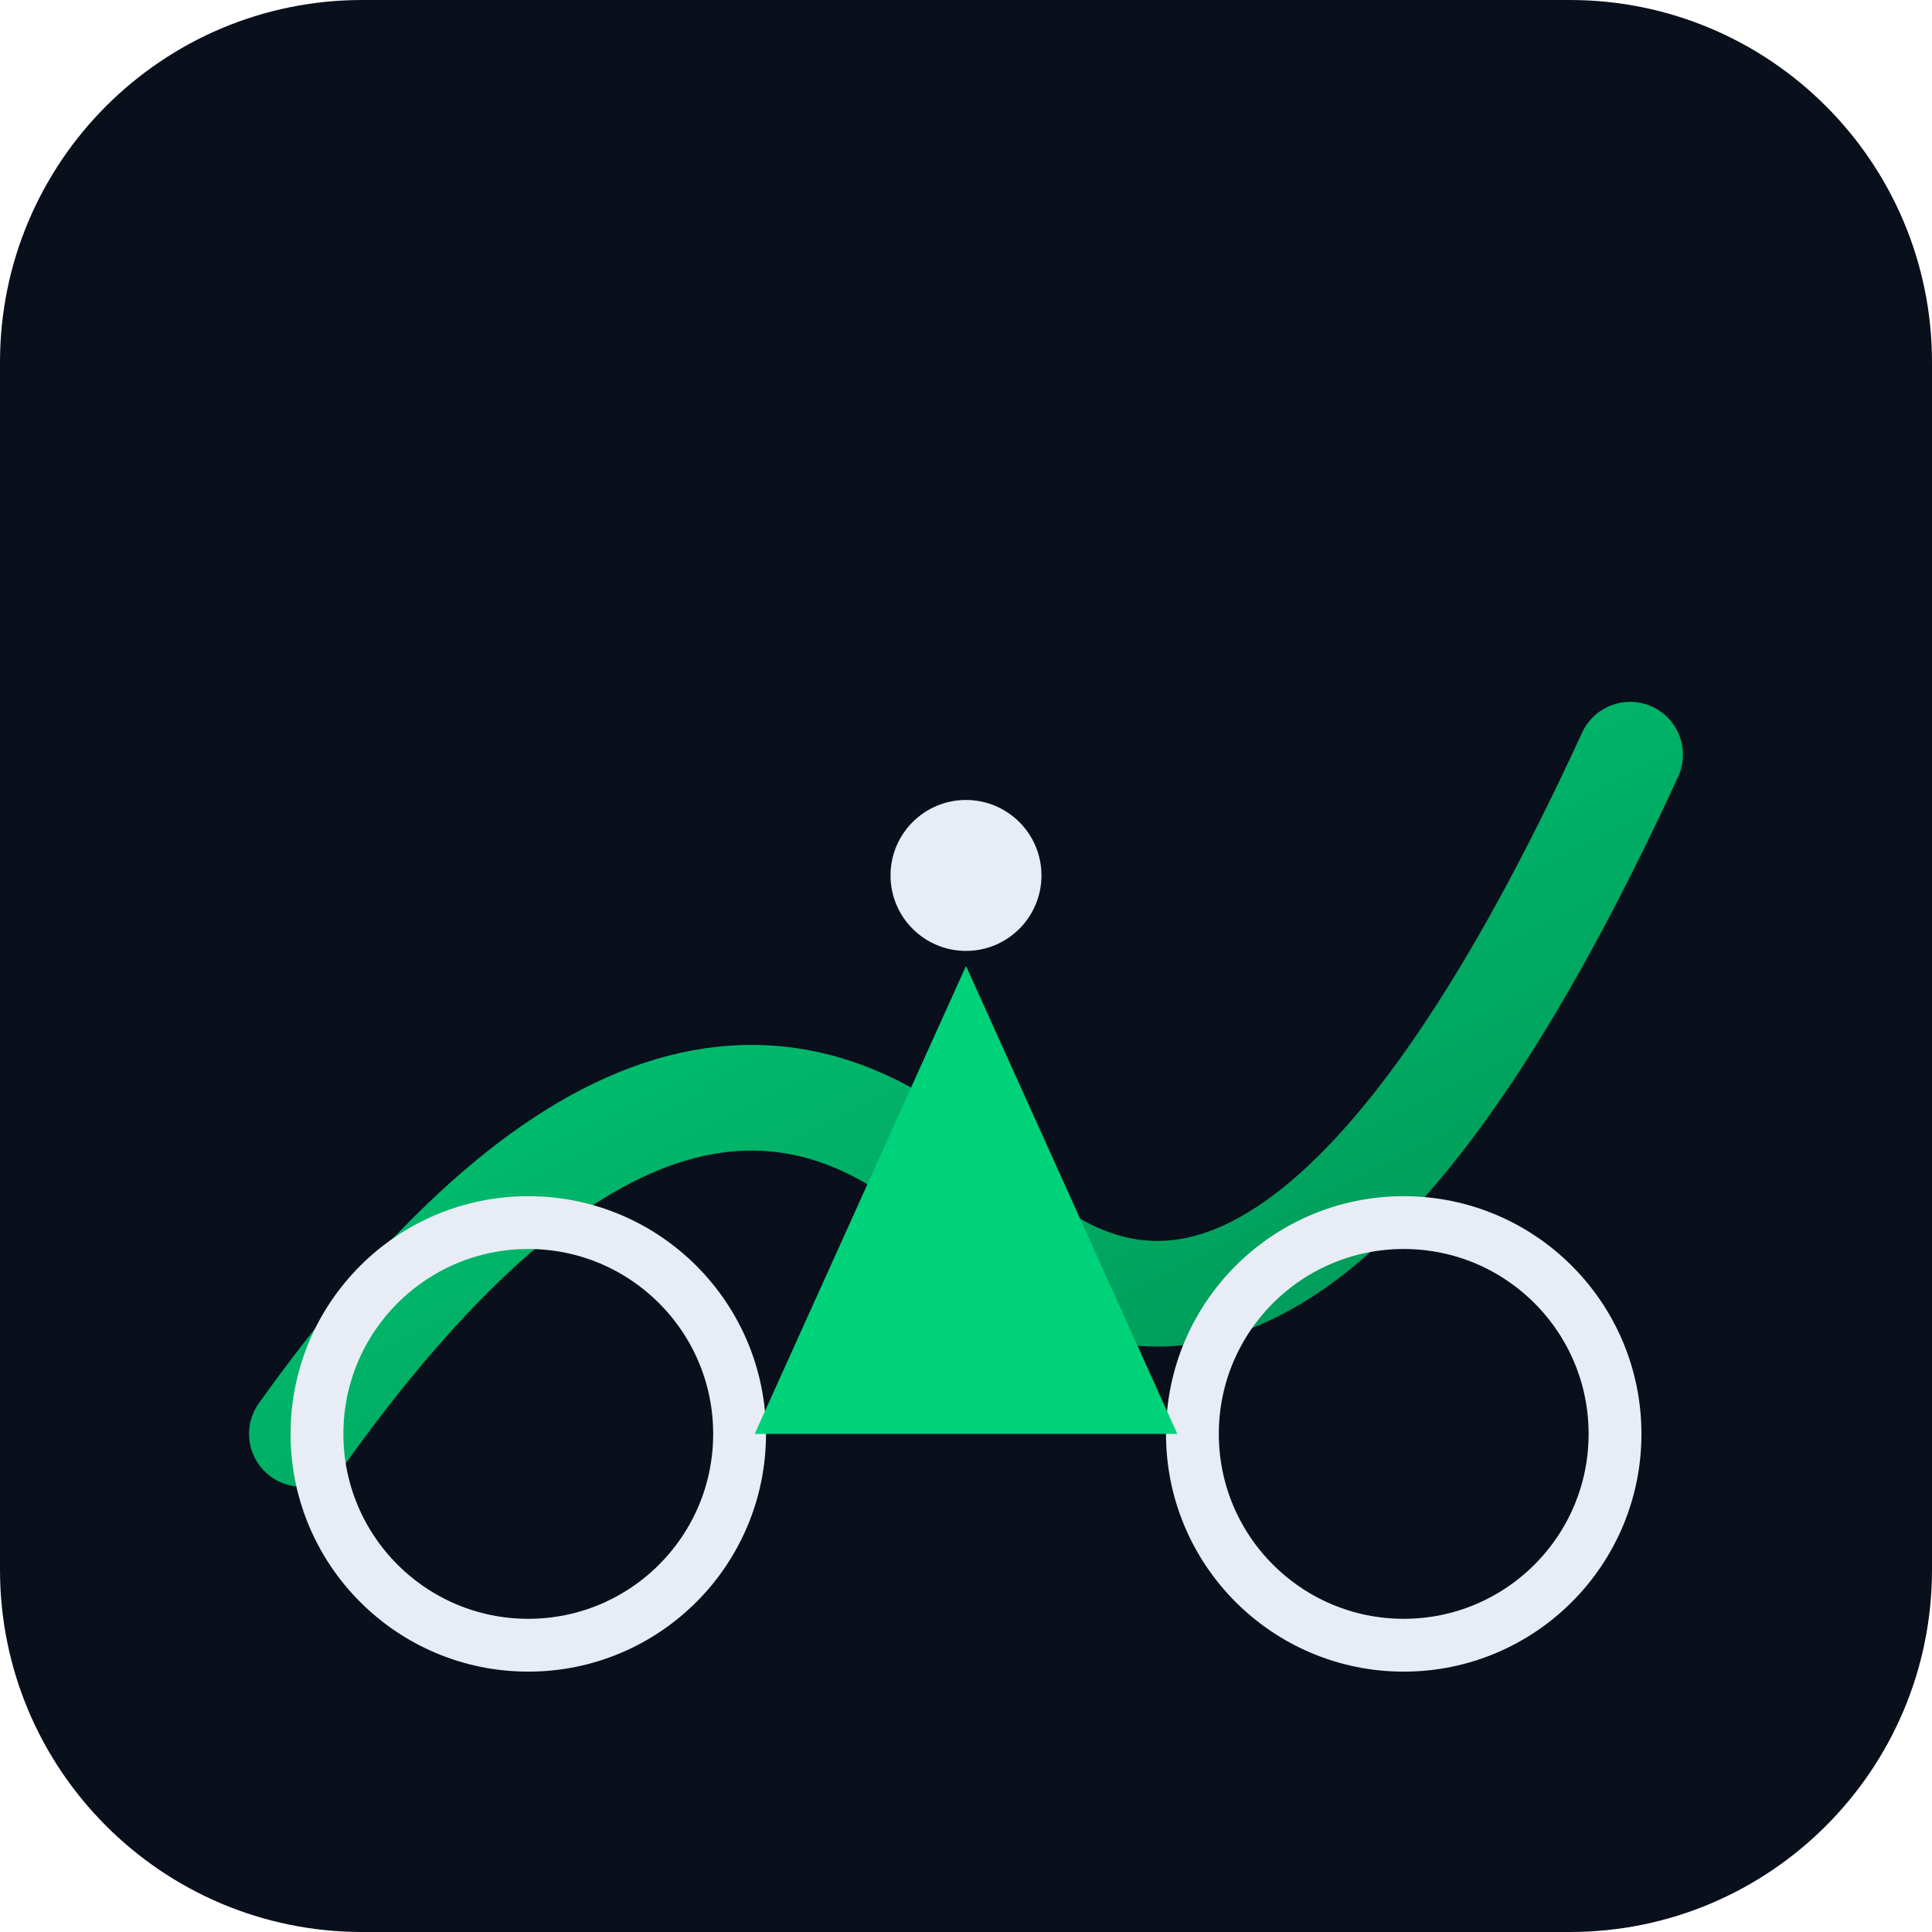
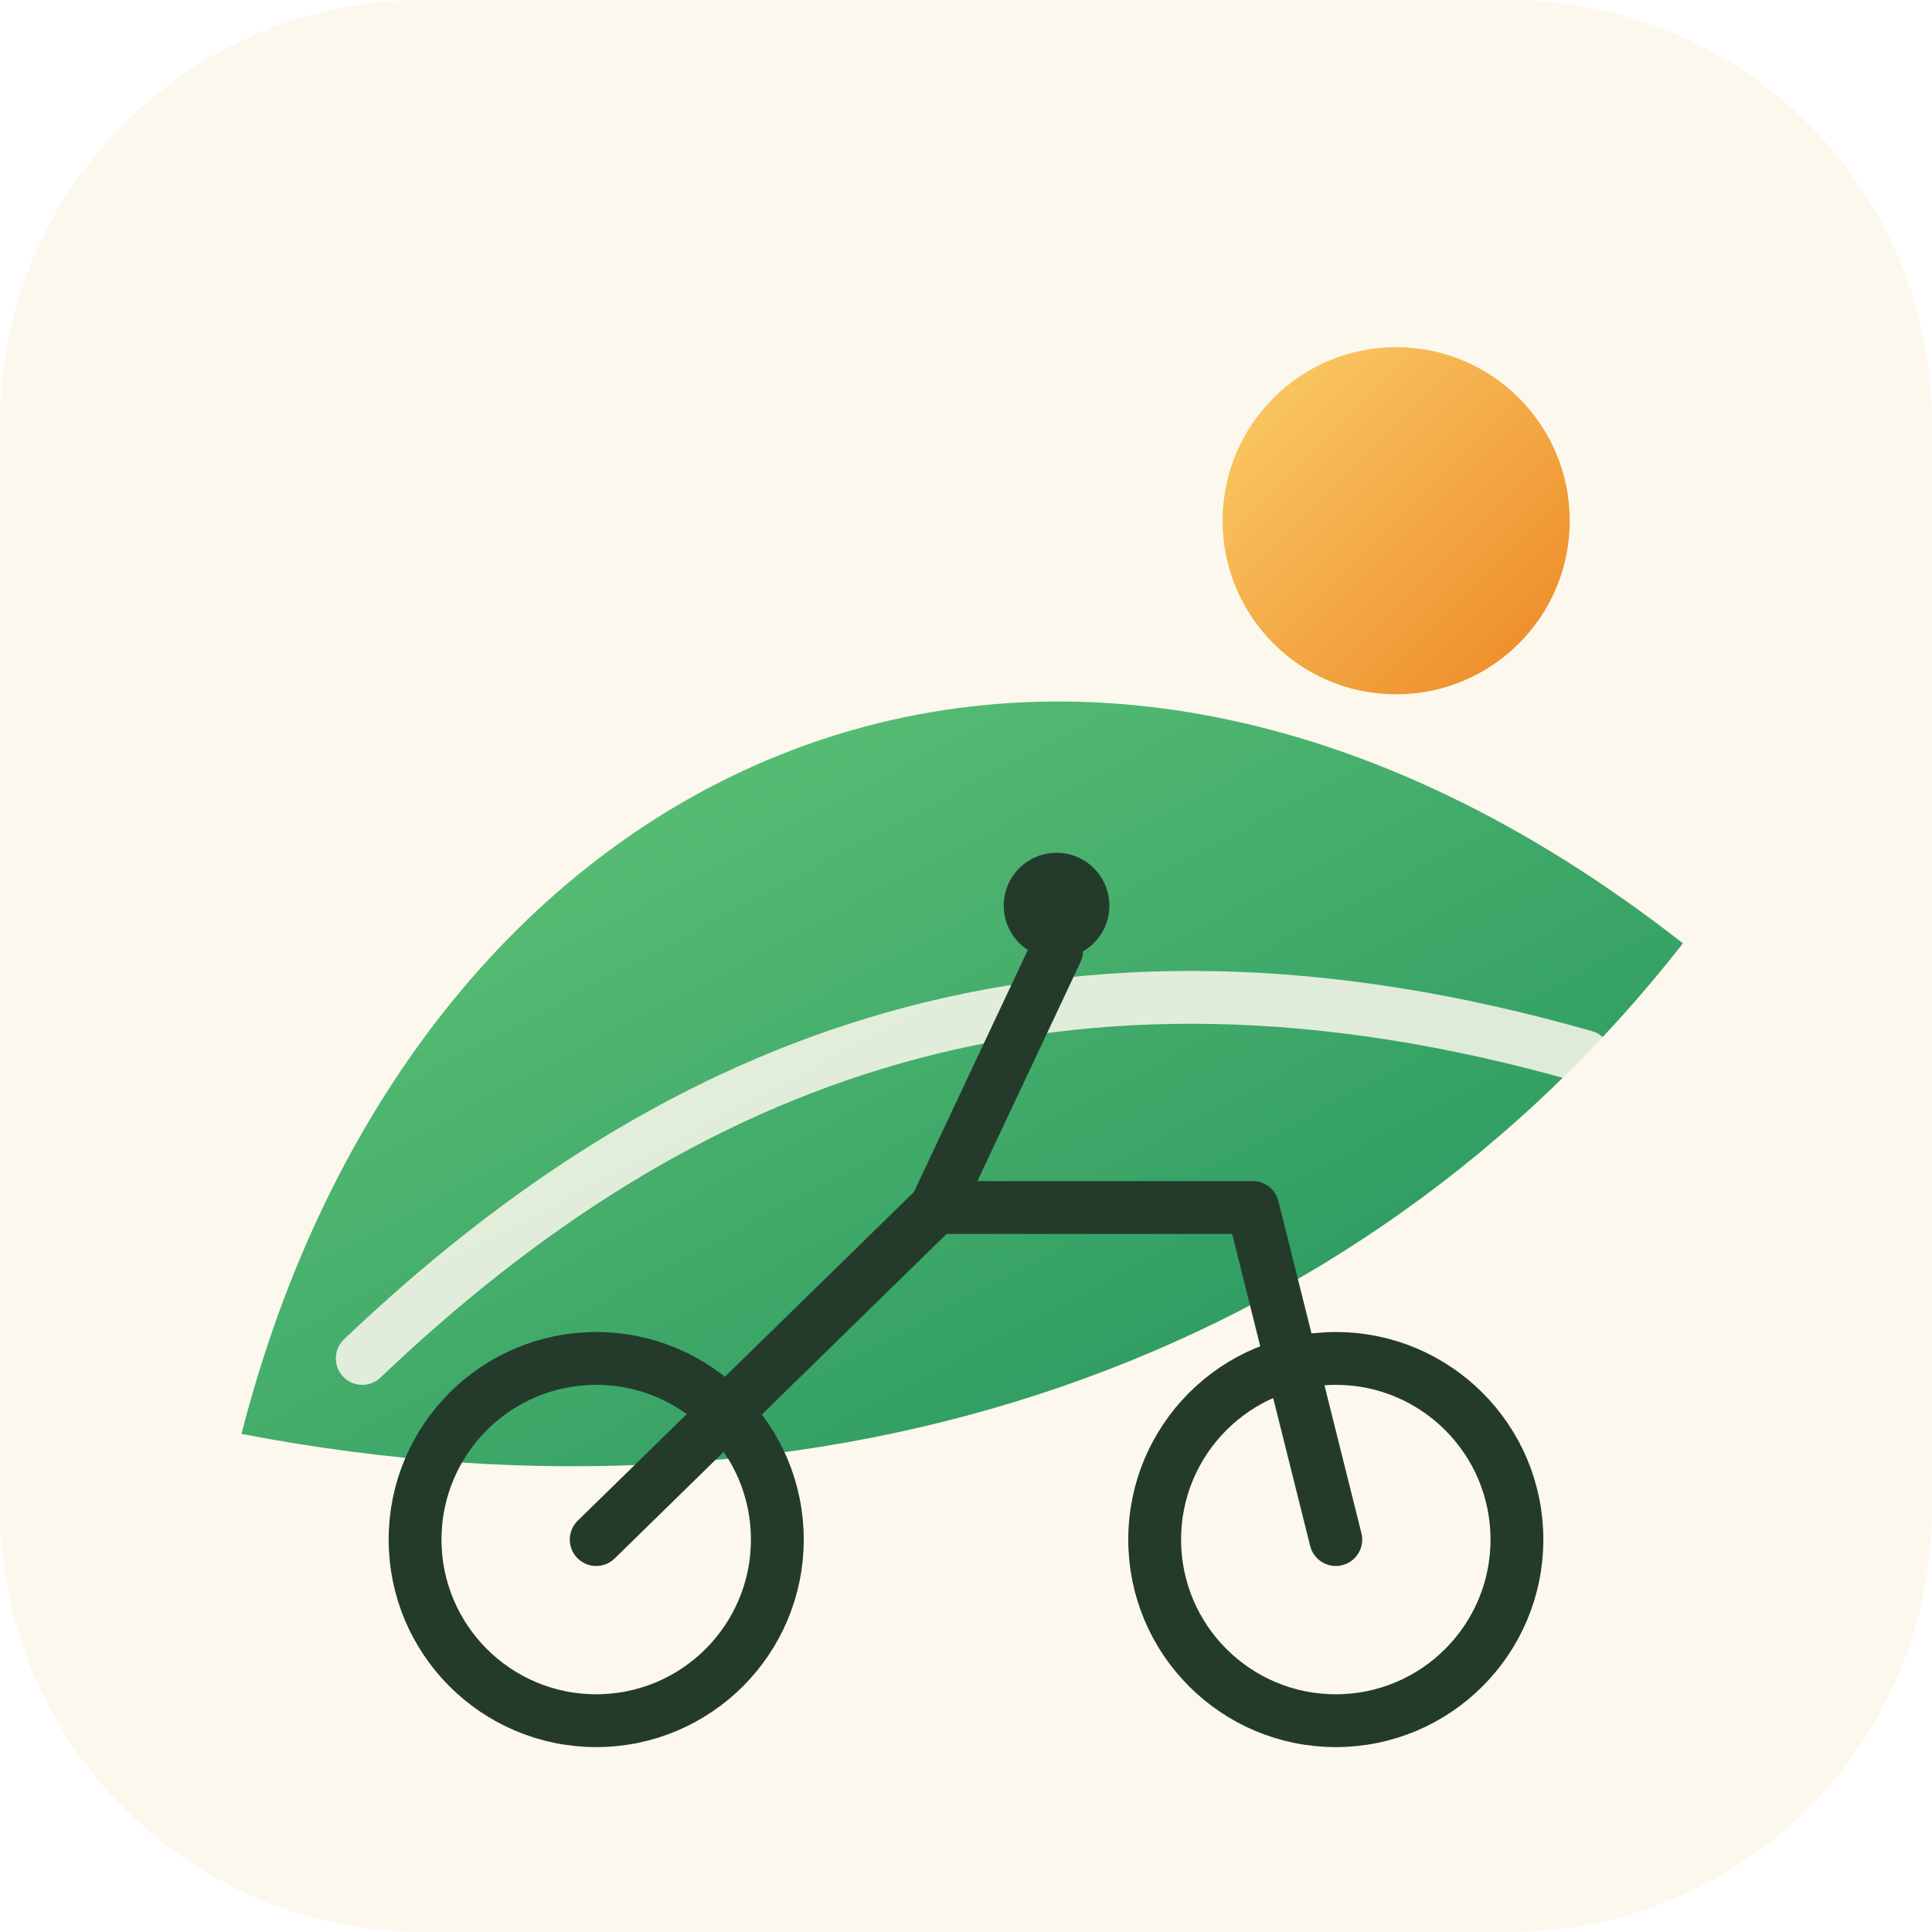
<svg xmlns="http://www.w3.org/2000/svg" viewBox="0 0 512 512">
  <defs>
-     <linearGradient id="g" x1="0" y1="0" x2="1" y2="1">
-       <stop offset="0%" stop-color="#00d27a" />
-       <stop offset="100%" stop-color="#008f53" />
+     <linearGradient id="leaf" x1="0" y1="0" x2="1" y2="1">
+       <stop offset="0%" stop-color="#65c87a" />
+       <stop offset="100%" stop-color="#1f8f5b" />
+     </linearGradient>
+     <linearGradient id="sun" x1="0" y1="0" x2="1" y2="1">
+       <stop offset="0%" stop-color="#fbcf6a" />
+       <stop offset="100%" stop-color="#ec8624" />
    </linearGradient>
  </defs>
-   <rect width="512" height="512" rx="96" fill="#0a0f1c" />
-   <path d="M 80 380 Q 180 240 260 320 T 432 200" fill="none" stroke="url(#g)" stroke-width="28" stroke-linecap="round" stroke-linejoin="round" />
-   <circle cx="140" cy="380" r="56" fill="none" stroke="#e7ecf5" stroke-width="14" />
-   <circle cx="372" cy="380" r="56" fill="none" stroke="#e7ecf5" stroke-width="14" />
-   <path d="M 256 256 L 200 380 L 312 380 L 256 256 Z" fill="#00d27a" />
-   <circle cx="256" cy="232" r="20" fill="#e7ecf5" />
+   <rect width="512" height="512" rx="112" fill="#fdf8ed" />
+   <circle cx="370" cy="138" r="46" fill="url(#sun)" />
+   <path d="M 64 380 C 110 200, 280 120, 446 250 C 360 360, 220 410, 64 380 Z" fill="url(#leaf)" />
+   <path d="M 96 360 C 180 280, 280 240, 420 280" stroke="#fdf8ed" stroke-width="14" stroke-linecap="round" fill="none" opacity="0.85" />
+   <g transform="translate(0,0)">
+     <circle cx="158" cy="408" r="48" fill="none" stroke="#243b2c" stroke-width="14" />
+     <circle cx="354" cy="408" r="48" fill="none" stroke="#243b2c" stroke-width="14" />
+     <path d="M 158 408 L 248 320 L 332 320 L 354 408" stroke="#243b2c" stroke-width="14" stroke-linecap="round" stroke-linejoin="round" fill="none" />
+     <path d="M 248 320 L 280 252" stroke="#243b2c" stroke-width="14" stroke-linecap="round" />
+     <circle cx="280" cy="240" r="14" fill="#243b2c" />
+   </g>
</svg>
